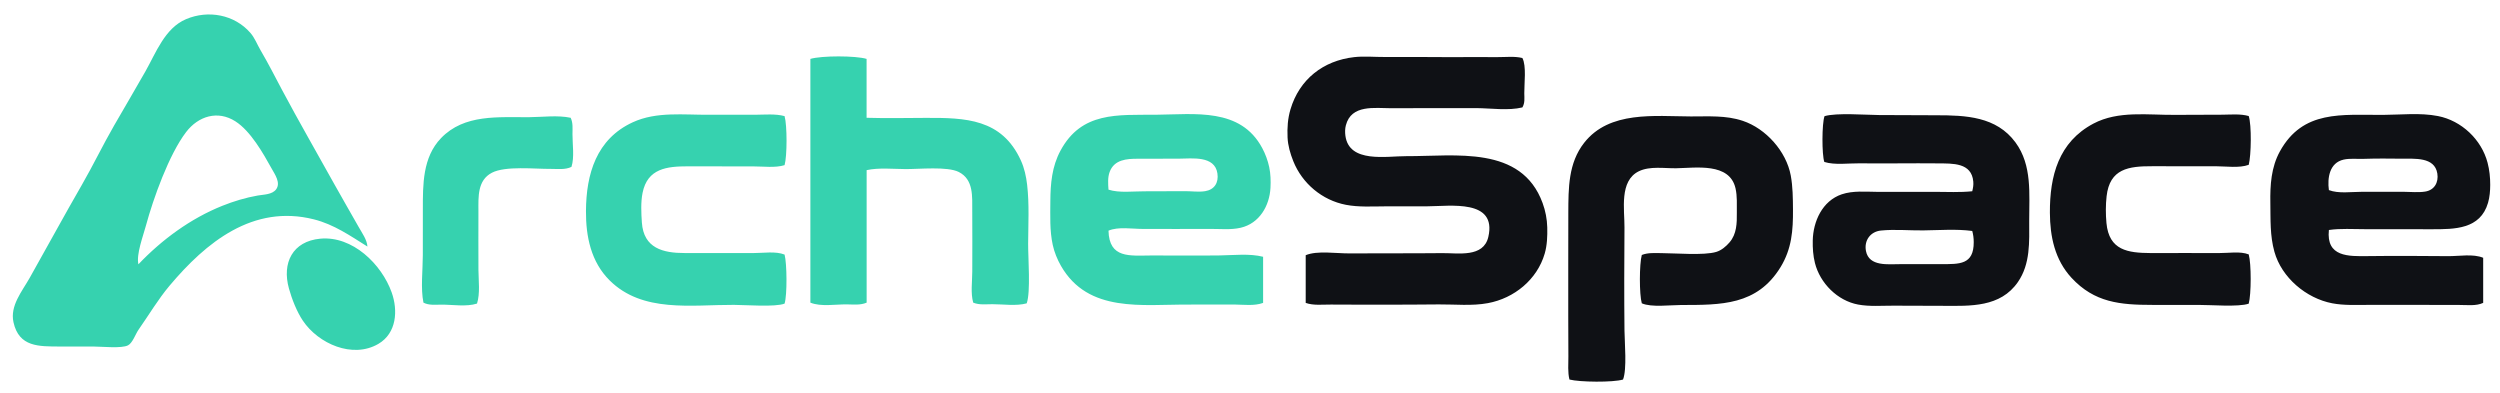
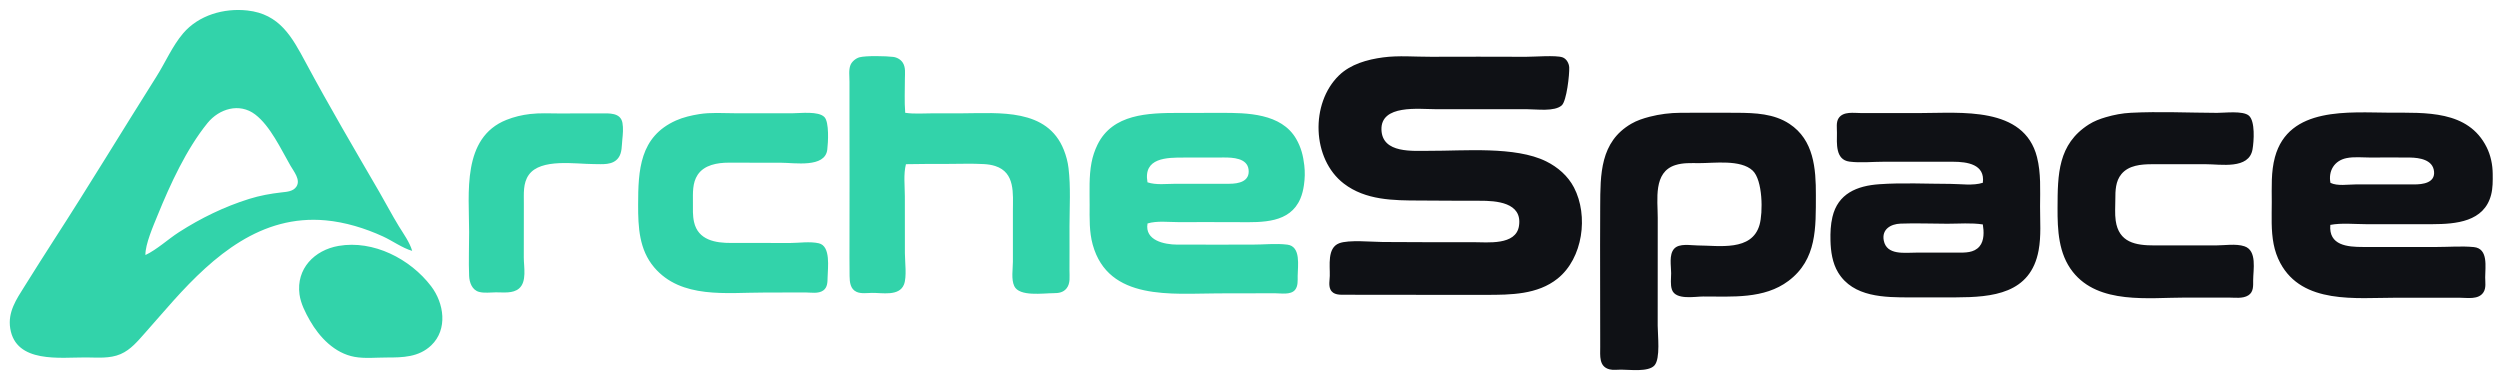
- <svg xmlns="http://www.w3.org/2000/svg" viewBox="184.9 178.5 1528.2 239.9">
-   <path d="M409.5 329.21C398.99 322.63 389.05 315.68 376.79 312.59C339.55 303.2 310.85 326.64 288.57 353.11C281.48 361.54 275.87 371.09 269.56 380.08C267.77 382.63 265.95 388.16 263.16 389.59C259.19 391.63 247.36 390.35 242.5 390.34C235.5 390.32 228.5 390.36 221.5 390.32C208.78 390.25 196.5 390.76 193.14 375.47C190.93 365.42 198.35 356.66 202.99 348.46C213.71 329.48 224.08 310.33 234.98 291.44C241.84 279.54 247.8 267.11 254.66 255.21C260.99 244.21 267.47 233.28 273.73 222.25C280.23 210.8 285.65 195.69 298.67 190.19C312.23 184.46 328.23 187.43 337.93 198.57C340.68 201.72 342.11 205.72 344.21 209.28C348.83 217.13 352.94 225.25 357.21 233.29C367.55 252.75 378.66 271.92 389.34 291.2C394.19 299.96 399.28 308.59 404.19 317.33C406.25 321 409.24 325.03 409.5 329.21Z M714.63 214.5C714.63 226.5 714.63 238.5 714.63 250.5C726.57 250.86 738.56 250.62 750.5 250.56C775.13 250.44 797.26 251.05 808.93 276.56C811.09 281.3 812.17 286.34 812.77 291.5C814.14 303.36 813.44 315.58 813.38 327.5C813.33 335.97 815 356.99 812.5 363.93C806 365.7 798.24 364.44 791.5 364.45C787.47 364.45 783.54 365.02 779.81 363.5C778.15 357.71 779.22 350.55 779.23 344.5C779.27 332.17 779.3 319.83 779.22 307.5C779.16 298.77 780.2 288.22 770.9 283.59C763.93 280.13 746.75 281.91 738.5 281.86C730.78 281.81 722.18 280.89 714.66 282.5C714.66 309.5 714.66 336.5 714.66 363.5C710.8 365.14 706.67 364.61 702.5 364.56C695.55 364.49 686.73 366.11 680.27 363.5C680.27 313.83 680.27 264.17 680.27 214.5C687.18 212.46 707.95 212.48 714.63 214.5Z M269.5 340.07C283.84 324.99 301.41 312.08 320.76 304.32C327.79 301.51 335.03 299.32 342.5 298.01C346.13 297.38 351.3 297.49 353.7 294.23C356.63 290.25 352.96 285.14 350.96 281.55C345.69 272.06 338.1 258.62 328.8 252.67C317.95 245.74 306.12 249.5 298.68 259.21C288.22 272.88 278.59 299.85 274.07 316.53C272.34 322.95 268.13 333.92 269.5 340.07Z M664.5 249.48C666.11 255.19 666.09 273.79 664.5 279.45C658.8 281.22 651.49 280.21 645.5 280.22C632.17 280.25 618.83 280.19 605.5 280.17C592.62 280.16 580.66 281.42 577.68 296.43C576.55 302.09 576.87 308.76 577.26 314.5C578.32 330.25 590.21 333.21 603.5 333.18C617.5 333.15 631.5 333.13 645.5 333.19C651.4 333.21 659.05 331.93 664.5 334.12C665.96 339.66 666.14 358.73 664.5 364.09C658.84 366.32 640.6 364.89 633.5 364.86C607.64 364.75 577.71 369.88 557.58 349.92C546.14 338.58 543 323.05 543.09 307.5C543.22 284.86 549.44 263.47 571.73 253.23C586.29 246.54 602.96 248.79 618.5 248.65C627.83 248.57 637.17 248.71 646.5 248.65C652.4 248.61 658.87 247.95 664.5 249.48Z M862.5 319.5C862.91 336.63 875.5 334.73 888.5 334.67C902.5 334.61 916.51 334.83 930.5 334.64C939.07 334.52 948.71 333.35 957.01 335.46C957.01 344.86 957.01 354.26 957.01 363.66C951.55 365.62 945.26 364.72 939.5 364.65C930.17 364.54 920.83 364.73 911.5 364.68C883.15 364.52 850.11 370 833.46 341.04C831.2 337.1 829.39 332.66 828.42 328.22C826.51 319.43 826.92 310.43 826.96 301.5C827.02 290.69 827.93 280.3 833.13 270.63C846.03 246.6 868.09 248.85 891.5 248.64C915.3 248.42 943.2 244.17 956.48 269.02C958.42 272.64 959.88 276.61 960.74 280.63C961.62 284.77 961.74 289.07 961.52 293.28C960.93 304.36 954.74 315.05 943.34 317.71C937.29 319.13 930.67 318.38 924.5 318.43C910.83 318.55 897.17 318.41 883.5 318.44C877.08 318.45 868.4 316.94 862.5 319.5Z M533.74 250.5C535.23 253.64 534.86 257 534.84 260.5C534.82 266.76 536.11 274.58 534.23 280.5C530.42 282.4 525.72 281.71 521.5 281.74C511.87 281.83 493.88 279.79 485.61 284.08C476.68 288.71 477.33 298.84 477.35 307.5C477.37 319.5 477.26 331.5 477.36 343.5C477.42 350.08 478.45 357.8 476.5 364.06C470.01 366.18 461.37 364.66 454.5 364.72C450.8 364.75 447.05 365.21 443.75 363.5C441.96 354.93 443.36 343.43 443.36 334.5C443.36 325.17 443.38 315.83 443.38 306.5C443.38 291.31 443.2 274.73 454.46 262.97C468.74 248.07 489.6 250.3 508.5 250.13C516.57 250.06 525.87 248.81 533.74 250.5Z M862.5 294.43C869.19 296.55 877.41 295.41 884.5 295.44C892.83 295.47 901.17 295.36 909.5 295.36C913.42 295.36 917.65 295.98 921.53 295.37C927.24 294.46 929.93 290.2 929.08 284.5C927.45 273.49 913.59 275.44 905.5 275.49C897.18 275.54 888.85 275.57 880.53 275.54C873.59 275.51 865.98 276.04 863.19 283.65C861.95 287.03 862.26 290.9 862.5 294.43Z M380.67 324.4C400.37 322.55 418.15 339.97 424.32 357.25C428.27 368.34 427.34 382.16 416.22 388.69C400.46 397.94 379.47 388.61 370.01 374.49C366.3 368.95 363.33 361.33 361.54 354.93C357.13 339.16 363.78 325.98 380.67 324.4Z" fill="#36d2af" fill-rule="evenodd" />
-   <path d="M1115.5 213.96C1118.07 218.75 1116.6 229.74 1116.67 235.5C1116.71 238.69 1117.12 241.4 1115.5 244.16C1106.9 246.26 1096.36 244.66 1087.5 244.59C1070.17 244.47 1052.83 244.67 1035.5 244.66C1025.22 244.66 1010.93 242.21 1007.59 255.14C1007.06 257.18 1007.04 259.34 1007.31 261.42C1009.52 278.4 1032.49 273.91 1044.5 273.96C1074.58 274.08 1114.86 267.18 1127.85 302.58C1129.61 307.36 1130.58 312.41 1130.71 317.5C1130.84 322.77 1130.63 328.45 1129.14 333.54C1124.5 349.42 1110.53 360.81 1094.45 363.8C1084.67 365.62 1074.38 364.51 1064.5 364.58C1052.5 364.66 1040.5 364.79 1028.5 364.74C1018.5 364.69 1008.5 364.78 998.5 364.67C993.39 364.62 987.88 365.36 983.05 363.66C983.05 353.94 983.05 344.22 983.05 334.5C990.03 331.57 1001.76 333.44 1009.5 333.4C1028.5 333.28 1047.5 333.43 1066.5 333.23C1076.25 333.13 1091.75 336.11 1094.69 323.3C1100.02 300.05 1071.36 304.57 1057.5 304.61C1048.83 304.64 1040.17 304.6 1031.5 304.64C1023.6 304.67 1015.45 305.2 1007.64 303.7C993.11 300.91 980.93 290.65 975.47 277.04C973.62 272.43 972.18 267.49 971.96 262.5C971.7 256.62 972.07 250.96 973.75 245.31C979.21 226.98 993.73 215.55 1012.72 213.42C1018.85 212.73 1025.33 213.39 1031.5 213.34C1044.16 213.25 1056.84 213.38 1069.5 213.42C1079.83 213.45 1090.17 213.33 1100.5 213.41C1105.39 213.44 1110.78 212.78 1115.5 213.96Z M1390.5 295.41C1390.99 293.35 1391.32 291.68 1391.13 289.5C1390.1 277.82 1378.52 278.47 1369.5 278.37C1353.5 278.2 1337.5 278.53 1321.5 278.34C1314.66 278.26 1306.59 279.51 1300.07 277.5C1298.52 272.98 1298.55 254.01 1300.2 249.5C1307.67 247.34 1324.96 248.75 1333.5 248.82C1345.17 248.9 1356.83 248.95 1368.5 248.96C1386.48 248.96 1405.26 249.66 1416.95 265.59C1427.21 279.58 1425.27 297.11 1425.31 313.5C1425.34 326.39 1426.09 339.78 1418.41 350.9C1407.66 366.46 1389.35 365.54 1372.5 365.45C1362.5 365.4 1352.5 365.39 1342.5 365.35C1335.32 365.32 1327.78 365.99 1320.69 364.66C1308.11 362.3 1297.46 351.63 1294.34 339.28C1293.2 334.75 1292.91 330.16 1293 325.5C1293.24 313.88 1298.82 301.31 1310.71 297.28C1317.6 294.95 1325.33 295.74 1332.5 295.78C1344.17 295.84 1355.83 295.75 1367.5 295.77C1375.11 295.78 1382.93 296.2 1390.5 295.41Z M1559.5 249.43C1561.33 254.89 1561.01 273.61 1559.5 279.25C1553.74 281.36 1545.67 280.15 1539.5 280.13C1526.5 280.1 1513.5 280.16 1500.5 280.11C1486.12 280.06 1474.52 281.59 1472.62 298.47C1472.02 303.75 1472.04 309.54 1472.53 314.83C1474.09 331.58 1485.66 333.1 1499.5 333.19C1513.5 333.27 1527.5 333.06 1541.5 333.19C1547.16 333.25 1554.24 331.95 1559.5 334.01C1561.12 339.8 1561.07 358.33 1559.5 364.12C1553.29 366.3 1536.02 364.83 1528.5 364.88C1519.17 364.94 1509.83 364.89 1500.5 364.88C1480.95 364.87 1465.19 363.48 1451.17 348.32C1440.96 337.27 1438.02 323.07 1437.96 308.5C1437.86 286.06 1443.25 265.33 1464.58 254.05C1479.8 246 1497.96 248.87 1514.5 248.72C1524.17 248.63 1533.83 248.69 1543.5 248.61C1548.86 248.56 1554.37 247.99 1559.5 249.43Z M1608.5 319.09C1606.79 335.65 1620.43 335.21 1632.5 335.05C1648.83 334.84 1665.17 334.95 1681.5 335.08C1688.17 335.13 1696.64 333.52 1702.82 336.08C1702.82 345.27 1702.82 354.46 1702.82 363.64C1698.46 365.65 1693.27 364.91 1688.5 364.92C1679.17 364.93 1669.83 364.84 1660.5 364.86C1651.17 364.88 1641.83 364.87 1632.5 364.87C1625.2 364.87 1617.72 365.27 1610.52 363.89C1594.62 360.85 1579.62 348.19 1575.21 332.43C1572.43 322.49 1572.89 312.7 1572.72 302.5C1572.54 291.65 1573.2 280.76 1578.55 271.05C1592.61 245.54 1616.43 248.86 1641.5 248.73C1652.49 248.67 1664.33 247.32 1675.18 249.44C1689.58 252.26 1701.8 263.8 1705.5 277.96C1706.66 282.37 1707.13 286.95 1707.12 291.5C1707.1 295.18 1706.82 298.9 1705.79 302.45C1701.06 318.7 1685.37 318.64 1671.5 318.63C1657.83 318.62 1644.17 318.57 1630.5 318.59C1623.25 318.6 1615.66 318.05 1608.5 319.09Z M1188.5 363.91C1186.92 358.47 1186.96 339.86 1188.5 334.36C1192.28 332.85 1196.43 333.22 1200.5 333.23C1208.99 333.26 1226.54 334.76 1234.01 332.49C1237.19 331.53 1240 329.13 1242.13 326.66C1246.55 321.52 1246.66 314.93 1246.59 308.5C1246.55 303.56 1246.89 298.44 1245.78 293.59C1242.15 277.72 1221.48 281.16 1209.5 281.35C1202.27 281.46 1193.43 279.91 1186.69 283.19C1174.62 289.07 1177.99 306.67 1177.91 317.5C1177.75 338.49 1177.69 359.51 1177.91 380.5C1178 387.96 1179.49 404.18 1177.03 410.5C1170.95 412.34 1150.53 412.12 1144.27 410.5C1143.15 405.94 1143.64 401.22 1143.62 396.5C1143.59 388.17 1143.53 379.84 1143.54 371.5C1143.59 350.5 1143.48 329.5 1143.58 308.5C1143.65 293.5 1143.53 278.17 1153.29 265.76C1168.76 246.08 1196.34 249.59 1218.5 249.68C1229.3 249.73 1239.8 248.89 1250.21 252.36C1264.38 257.08 1276.85 271.05 1279.56 285.81C1280.81 292.63 1280.86 299.59 1280.91 306.5C1281.01 319.34 1280.15 330.62 1273.32 341.79C1258.93 365.27 1236.88 364.89 1212.5 364.94C1205.84 364.95 1194.34 366.49 1188.5 363.91Z M1608.5 294.71C1614.46 296.96 1622.15 295.75 1628.5 295.75C1637.17 295.74 1645.83 295.7 1654.5 295.75C1658.69 295.78 1663.14 296.25 1667.29 295.62C1672.94 294.77 1675.67 290.07 1674.79 284.55C1673.13 274.21 1660.69 275.62 1653.03 275.5C1645.19 275.38 1637.31 275.36 1629.47 275.61C1625.58 275.73 1621.36 275.22 1617.54 276.06C1608.81 278 1607.5 287.32 1608.5 294.71Z M1390.5 319.68C1380.7 318.38 1370.37 319.23 1360.5 319.34C1351.99 319.44 1343.16 318.57 1334.69 319.42C1328.16 320.08 1324.28 325.57 1325.53 331.96C1327.41 341.61 1339.24 339.95 1346.5 339.97C1354.83 339.99 1363.17 339.94 1371.5 339.95C1382.61 339.96 1391.47 340.42 1391.4 326.5C1391.39 324.05 1391.12 321.99 1390.5 319.68Z" fill="#0f1115" fill-rule="evenodd" />
+ <svg xmlns="http://www.w3.org/2000/svg" width="1762" height="265" viewBox="70 160 1762 265">
+   <path d="M360.5 336.82C353.36 334.72 346.69 329.74 339.86 326.61C327.3 320.85 313.27 316.55 299.49 315.3C254.01 311.16 220.66 340.31 192.32 371.81C185.52 379.37 178.93 387.11 172.17 394.7C167.11 400.37 162.21 406.43 155.06 409.54C147.33 412.89 138.74 411.95 130.5 411.92C112.61 411.83 81.16 416.28 77.21 391.46C75.38 379.94 81.5 371.01 87.31 361.78C94.12 350.94 100.92 340.1 107.87 329.35C132.57 291.17 156.08 252.26 180.35 213.82C186.54 204.02 191.51 192.38 199.03 183.55C210.04 170.62 227.86 165.59 244.34 167.39C267.06 169.88 275.71 185.87 285.47 204.05C301.97 234.81 319.76 265.04 337.3 295.23C341.95 303.23 346.24 311.5 351.07 319.38C354.35 324.72 358.8 330.84 360.5 336.82ZM707.99 239.5C714.31 240.45 721.08 239.87 727.5 239.87C734.5 239.87 741.5 239.89 748.5 239.86C774.31 239.77 808.11 236.23 819.79 265.66C821.44 269.81 822.57 274.06 823.1 278.5C824.71 292 823.81 305.93 823.78 319.5C823.75 329.83 823.87 340.17 823.77 350.5C823.73 354.79 824.58 359.64 821.71 363.24C819.35 366.21 816.04 366.63 812.5 366.63C805.33 366.63 788.4 369.26 784.84 361.62C782.61 356.84 783.87 349.66 783.89 344.5C783.94 332.5 783.87 320.5 783.89 308.5C783.91 296.44 785.61 281.6 771.46 277.02C768.89 276.19 766.19 275.8 763.5 275.65C754.9 275.17 746.12 275.53 737.5 275.53C727.83 275.52 718.16 275.53 708.5 275.72C706.69 282.83 707.73 291.13 707.74 298.5C707.75 311.83 707.73 325.17 707.77 338.5C707.79 344.42 709.22 355.23 707.12 360.52C703.74 369.02 691.69 366.31 684.5 366.43C681.13 366.49 676.93 367.14 673.76 365.74C669.25 363.75 668.84 358.75 668.78 354.5C668.65 345.84 668.72 337.17 668.72 328.5C668.74 299.83 668.82 271.17 668.71 242.5C668.69 234.17 668.65 225.83 668.71 217.5C668.74 213.8 668.02 209.34 669.41 205.85C670.4 203.37 673.23 201.05 675.79 200.37C680.34 199.16 694.54 199.48 699.49 200.1C702.18 200.43 704.83 201.9 706.3 204.22C708.44 207.6 707.77 211.71 707.77 215.5C707.78 223.46 707.35 231.57 707.99 239.5ZM172.5 339.76C180.81 335.78 188.32 328.66 196.15 323.62C211.56 313.72 228.1 305.67 245.61 300.19C253.01 297.88 260.66 296.47 268.35 295.61C272.11 295.18 276.73 294.99 278.98 291.42C281.99 286.66 277.04 280.79 274.71 276.75C268.09 265.26 260.49 248.75 249.83 240.66C238.73 232.24 224.44 236.63 216.24 246.73C201.41 265.02 189.98 289.86 181.14 311.59C178.2 318.8 172.27 332.3 172.5 339.76ZM443.57 240.36C450.49 239.55 457.54 239.95 464.5 239.97C474.17 240 483.83 239.85 493.5 239.9C499.17 239.93 507.39 239.19 508.71 246.63C509.37 250.33 509.01 254.63 508.61 258.34C508.15 262.61 508.53 267.66 505.81 271.29C501.79 276.66 494.36 275.63 488.5 275.64C475.76 275.66 451.13 271.41 442.7 283.23C438.49 289.13 439.25 296.65 439.21 303.5C439.14 316.17 439.19 328.83 439.17 341.5C439.16 348.08 441.45 358.52 435.82 363.33C431.48 367.03 424.77 365.99 419.5 366.04C415.75 366.08 411.35 366.7 407.7 365.74C402.7 364.43 400.83 359.06 400.64 354.5C400.21 344.2 400.65 333.81 400.64 323.5C400.63 296.13 395.39 257.07 426.96 244.48C432.31 242.35 437.87 241.03 443.57 240.36ZM562.79 240.44C570.87 239.13 579.34 239.77 587.5 239.81C601.17 239.86 614.83 239.89 628.5 239.83C634.33 239.81 646.76 238.18 651.02 242.48C654.52 246.01 653.67 260.52 653.06 265.5C651.47 278.52 629.87 274.68 620.5 274.7C608.17 274.72 595.83 274.63 583.5 274.65C575.69 274.66 566.36 276.17 561.7 283.23C557.94 288.93 558.37 295.99 558.37 302.5C558.37 307.13 558.13 311.9 559.15 316.45C562.02 329.28 574.25 331.31 585.5 331.23C599.17 331.13 612.83 331.3 626.5 331.28C632.92 331.26 640.86 330.02 647.12 331.47C655.7 333.46 653.4 348.87 653.29 355.5C653.23 358.86 653.23 362.55 650.24 364.71C646.8 367.2 641.47 366.12 637.5 366.11C627.83 366.08 618.17 366.2 608.5 366.19C582.22 366.16 550.1 370.85 531.05 348.42C520.46 335.95 519.73 320.06 519.75 304.5C519.79 279.94 520.8 256.4 546.46 244.91C551.53 242.65 557.33 241.32 562.79 240.44ZM878.78 317.5C876.66 329.53 890.75 332.34 899.5 332.4C917.16 332.5 934.83 332.36 952.5 332.41C960.6 332.44 969.26 331.41 977.3 332.42C987.08 333.64 984.65 347.43 984.6 354.5C984.58 357.69 984.94 361.61 982.77 364.28C979.7 368.05 972.73 366.67 968.5 366.69C955.17 366.75 941.83 366.74 928.5 366.77C896.19 366.84 851.21 372.34 840.15 332.45C837.63 323.34 837.95 313.85 837.97 304.5C838 294.54 837.43 284.46 839.3 274.62C840.13 270.26 841.55 265.98 843.5 262C854.18 240.17 879.32 239.62 900.5 239.59C910.5 239.57 920.5 239.6 930.5 239.56C948.72 239.49 973.1 239.75 983.57 257.92C986.99 263.86 988.49 269.71 989.26 276.46C989.81 281.22 989.7 285.76 989.01 290.5C988.53 293.76 987.8 296.95 986.5 300C979.09 317.41 959.59 316.68 943.5 316.58C929.17 316.49 914.83 316.54 900.5 316.55C893.56 316.56 885.38 315.48 878.78 317.5ZM878.75 288.5C884.75 290.53 892.15 289.54 898.5 289.53C911.17 289.52 923.83 289.53 936.5 289.52C943.06 289.51 951.01 287.88 950 279.5C949.02 271.33 938.72 270.99 932.5 271C928.83 271 925.17 271.04 921.5 271.05C915.83 271.06 910.17 271.07 904.5 271.05C892.43 271.03 875.59 271.04 878.75 288.5ZM308.65 333.31C333.15 329.08 359.1 342.41 373.83 361.7C382.98 373.69 385.77 392.12 373.92 403.42C365.15 411.77 353.91 411.98 342.5 411.97C335.12 411.96 327.19 412.84 319.9 411.52C305.99 409 295.27 397.87 288.48 386.02C285.28 380.43 281.95 373.94 281.09 367.49C278.67 349.45 291.54 336.27 308.65 333.31Z" fill="#32d3aa" fill-rule="evenodd" />
+   <path d="M1044.8 200.45C1055.8 198.98 1067.42 200.07 1078.5 200.02C1100.83 199.92 1123.17 199.96 1145.5 200.03C1151.34 200.05 1166.47 198.8 1171.2 200.39C1174.06 201.35 1175.85 204.67 1175.99 207.5C1176.23 212.47 1174.17 231.12 1170.75 234.24C1165.73 238.82 1153.03 236.97 1146.5 236.98C1124.83 236.99 1103.17 236.93 1081.5 236.95C1070.23 236.96 1043.02 233.47 1043.65 251.5C1044.25 268.37 1065.94 266.26 1077.5 266.3C1101.77 266.4 1137.94 262.93 1159.74 273.73C1167.95 277.8 1175.08 283.98 1179.35 292.17C1189.68 312.02 1185.68 342 1167.82 356.33C1153.63 367.71 1134.75 367.79 1117.5 367.82C1093.83 367.85 1070.17 367.82 1046.5 367.79C1037.17 367.77 1027.83 367.75 1018.5 367.74C1014.62 367.74 1009.56 368.16 1007.62 363.87C1006.37 361.1 1007.14 357.44 1007.23 354.5C1007.45 347.2 1005.25 334.71 1013.87 331.44C1020.59 328.88 1036.82 330.5 1044.5 330.56C1065.83 330.73 1087.17 330.72 1108.5 330.69C1118.35 330.68 1138.45 333.14 1140.58 319.24C1143.13 302.55 1124.38 301.45 1112.81 301.5C1098.71 301.57 1084.6 301.36 1070.5 301.33C1052.09 301.29 1032.49 301.17 1017.14 289.4C994.54 272.07 993.46 232.83 1013.68 213.18C1021.93 205.17 1033.72 201.93 1044.8 200.45ZM1254.46 239.5C1267.75 239.44 1281.06 239.39 1294.35 239.49C1307.05 239.59 1320.23 240.05 1331.22 247.31C1348.4 258.64 1349.89 278.78 1349.83 297.5C1349.76 320.32 1350.73 342.8 1330.49 358C1313.35 370.88 1290.72 368.95 1270.5 368.97C1264.53 368.97 1251.02 371.67 1248.39 364.18C1247.15 360.67 1247.82 356.18 1247.82 352.5C1247.81 347.38 1246.22 339.51 1249.89 335.36C1253.54 331.26 1261.59 332.98 1266.5 332.99C1281.61 333.05 1304.72 337.31 1310.11 318.52C1312.62 309.79 1312.41 286.9 1305.27 280.22C1296.79 272.28 1278.31 275.01 1267.5 274.98C1261.86 274.96 1256.23 274.63 1250.78 276.36C1235.08 281.34 1238.4 300.67 1238.37 313.5C1238.31 338.83 1238.36 364.17 1238.34 389.5C1238.33 396.2 1240.4 412.68 1236.06 417.55C1231.78 422.35 1218.52 420.5 1212.5 420.52C1209.92 420.52 1206.92 420.96 1204.39 420.32C1196.8 418.4 1197.84 410.66 1197.83 404.5C1197.82 389.5 1197.8 374.5 1197.77 359.5C1197.73 341.5 1197.73 323.5 1197.82 305.5C1197.93 282.83 1197.7 260.04 1219.72 247.22C1223.7 244.9 1228.2 243.43 1232.65 242.28C1239.79 240.45 1247.09 239.53 1254.46 239.5ZM1571.81 239.49C1591.92 238.46 1612.36 239.46 1632.5 239.55C1638.09 239.57 1650.79 237.89 1655 241.49C1659.56 245.38 1658.55 259.63 1657.59 265.23C1655.12 279.61 1635.12 275.71 1624.5 275.73C1611.83 275.75 1599.17 275.68 1586.5 275.74C1579.04 275.78 1570.31 276.48 1565.17 282.7C1561.01 287.72 1560.89 294.33 1560.89 300.5C1560.88 305.43 1560.46 310.58 1561.14 315.47C1563.3 330.95 1575.19 332.99 1588.5 332.97C1602.83 332.95 1617.17 333.01 1631.5 332.98C1637.74 332.97 1645.91 331.59 1651.87 333.58C1660.96 336.61 1658.03 350.18 1658.03 357.5C1658.03 361.43 1658.39 365.74 1654.65 368.14C1650.68 370.68 1644.98 369.71 1640.5 369.73C1630.5 369.78 1620.5 369.73 1610.5 369.73C1584.46 369.71 1549.18 374.77 1530.91 351.61C1520.78 338.77 1520.1 322.11 1520.16 306.5C1520.25 282.99 1520.33 261.64 1542.23 247.7C1545.91 245.36 1550 243.82 1554.17 242.6C1559.93 240.91 1565.8 239.79 1571.81 239.49ZM1712.41 318.5C1711.15 333.02 1724.51 334.08 1735.5 334.07C1752.83 334.05 1770.17 334.08 1787.5 334.07C1796.04 334.07 1805.01 333.31 1813.5 334.13C1823.98 335.15 1821.53 348.22 1821.56 355.5C1821.57 358.92 1822.3 362.86 1820.41 365.9C1816.95 371.45 1809.04 369.83 1803.5 369.84C1788.5 369.87 1773.5 369.84 1758.5 369.84C1730.56 369.84 1692.81 374.64 1677.13 345.36C1674.9 341.19 1673.38 336.75 1672.47 332.11C1670.56 322.4 1671.13 312.34 1671.14 302.5C1671.15 291.87 1670.56 281.14 1673.37 270.77C1683.11 234.87 1725.67 239.31 1754.5 239.42C1779.29 239.51 1809.6 237.55 1822.63 263.85C1825.49 269.62 1826.8 276.09 1826.86 282.5C1826.9 287.54 1826.99 292.43 1825.72 297.34C1820.82 316.3 1800.96 317.95 1784.5 318C1768.83 318.05 1753.17 318.03 1737.5 318C1729.34 317.99 1720.43 317 1712.41 318.5ZM1467.5 288.82C1469.2 275.79 1456.54 274.02 1446.5 274C1430.17 273.98 1413.83 274.02 1397.5 274C1389.69 273.98 1381.25 274.92 1373.51 273.91C1363.44 272.6 1364.65 260.95 1364.68 253.5C1364.7 250.26 1363.99 246.14 1365.85 243.31C1369.11 238.35 1376.51 239.67 1381.5 239.68C1395.5 239.72 1409.5 239.67 1423.5 239.68C1451.72 239.69 1496.51 234.69 1505.67 270.71C1508.56 282.06 1507.86 293.9 1507.84 305.5C1507.81 315.75 1508.69 326.32 1506.82 336.45C1501.17 367.12 1474.24 369.5 1448.5 369.59C1437.83 369.62 1427.17 369.62 1416.5 369.61C1398.38 369.6 1376.16 369.6 1365.49 352.02C1361.45 345.35 1360.3 337.16 1360.12 329.5C1359.99 323.86 1360.2 318.46 1361.49 312.96C1365.35 296.45 1378.77 290.95 1394.5 289.84C1411.06 288.68 1427.91 289.58 1444.5 289.6C1451.64 289.61 1460.75 291.03 1467.5 288.82ZM1712.5 288.88C1717.47 291.29 1724.95 289.97 1730.5 289.97C1744.17 289.96 1757.83 289.97 1771.5 289.98C1777.44 289.99 1786.32 288.98 1785.52 280.86C1784.7 272.53 1775.24 271.14 1768.5 271.04C1759.17 270.89 1749.83 271.04 1740.5 271.03C1735.08 271.02 1729.17 270.36 1723.83 271.44C1715.26 273.17 1710.86 280.43 1712.5 288.88ZM1467.5 318.18C1459.33 316.94 1450.76 317.69 1442.5 317.69C1431.52 317.69 1420.47 317.19 1409.5 317.61C1402.57 317.87 1396.14 321.62 1397.68 329.53C1399.74 340.08 1412.45 338.04 1420.5 338.05C1430.17 338.06 1439.83 338.02 1449.5 338.04C1455.02 338.05 1461.21 338.31 1465.15 333.67C1468.62 329.59 1468.29 323.08 1467.5 318.18Z" fill="#0f1115" fill-rule="evenodd" />
</svg>
